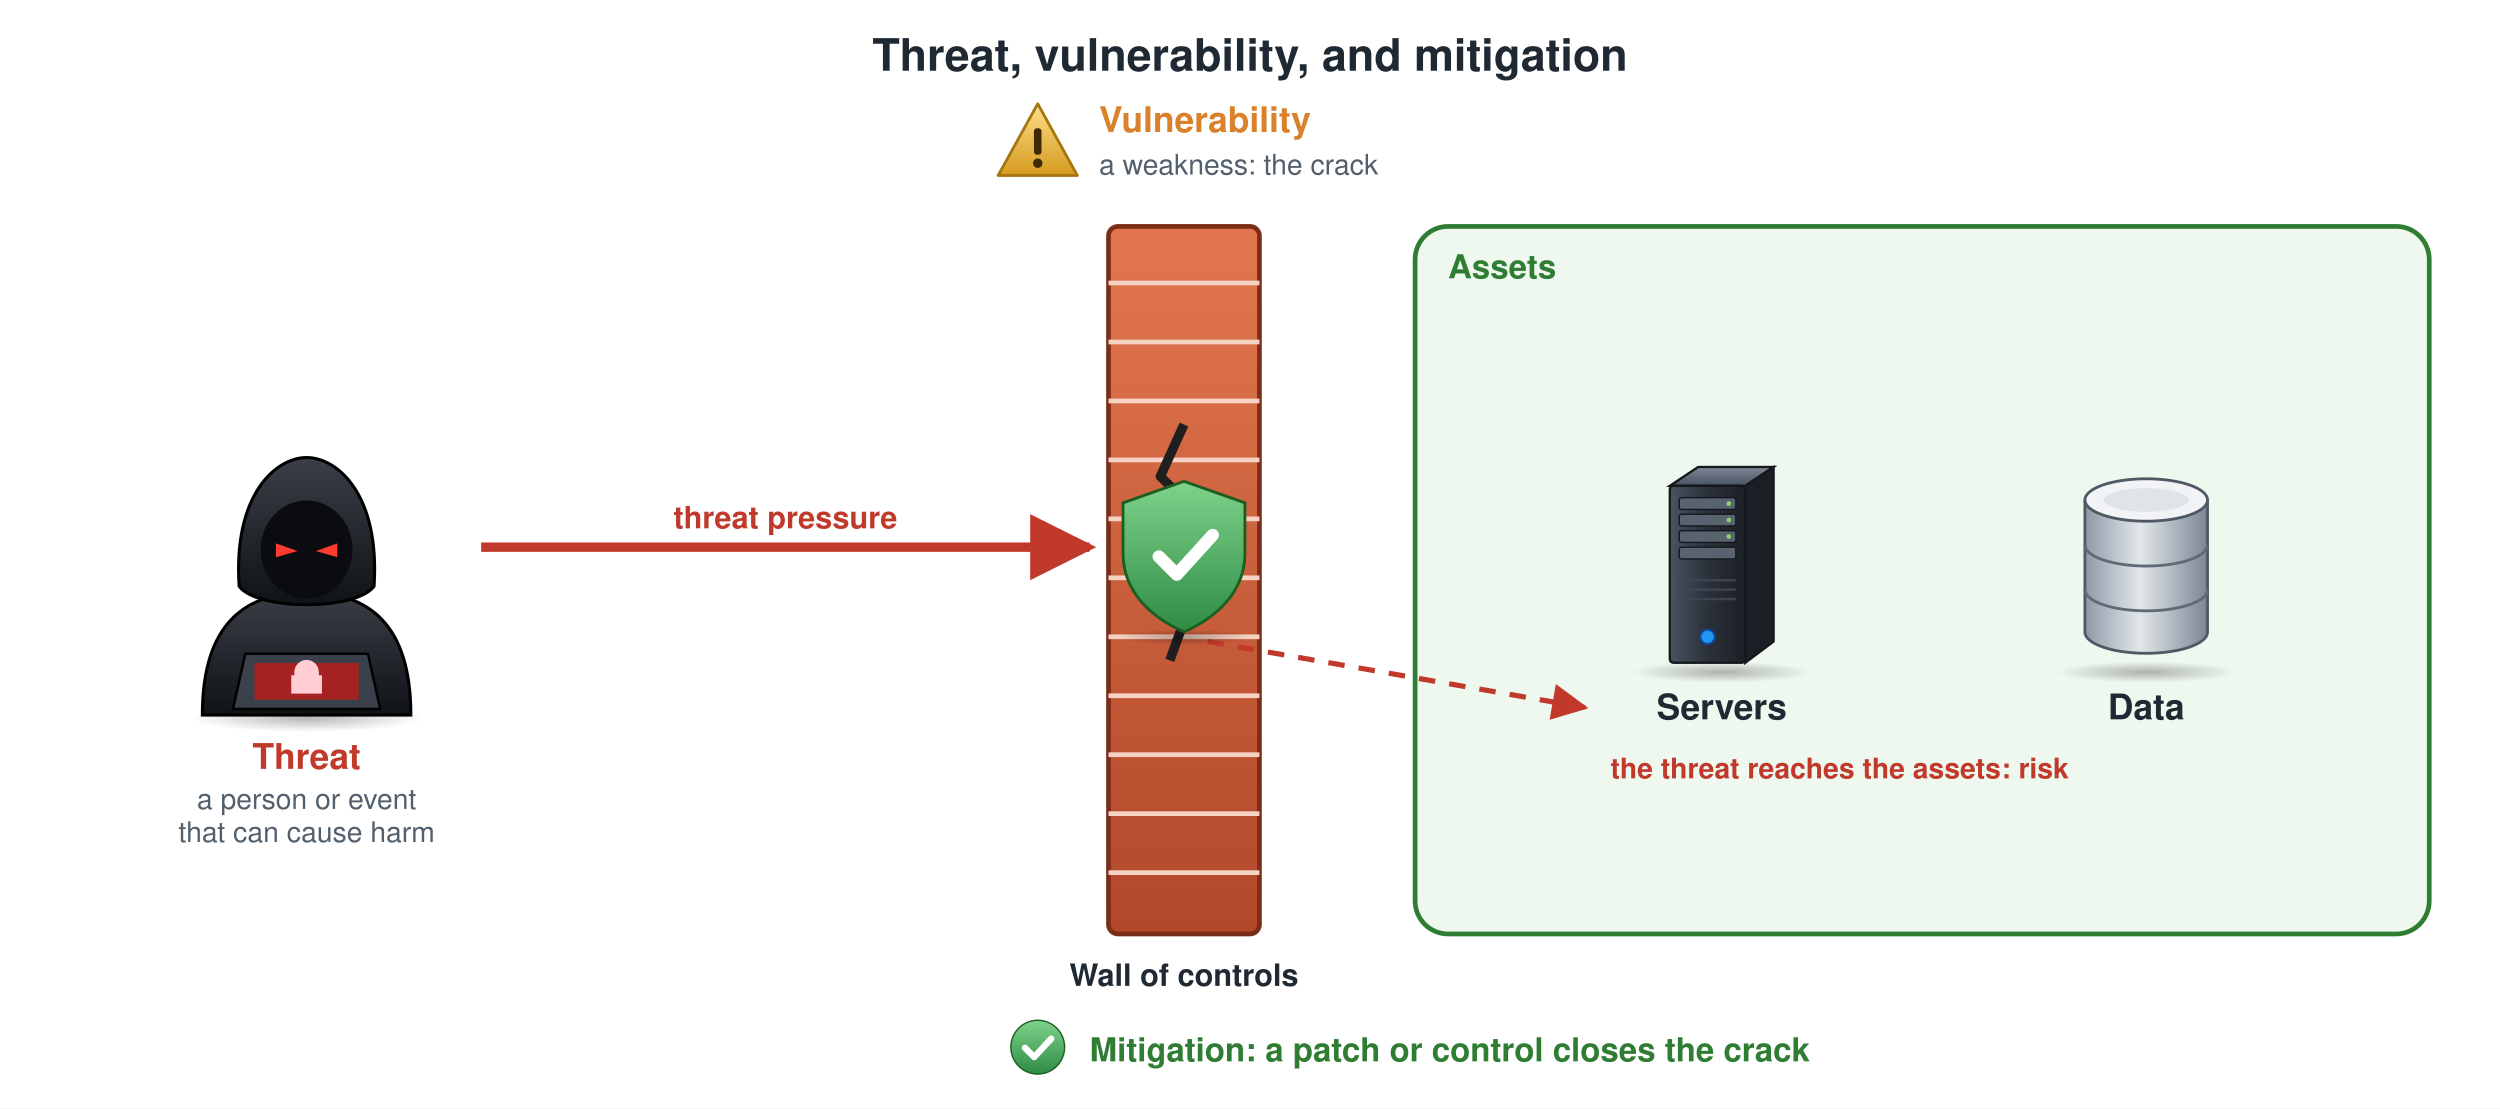
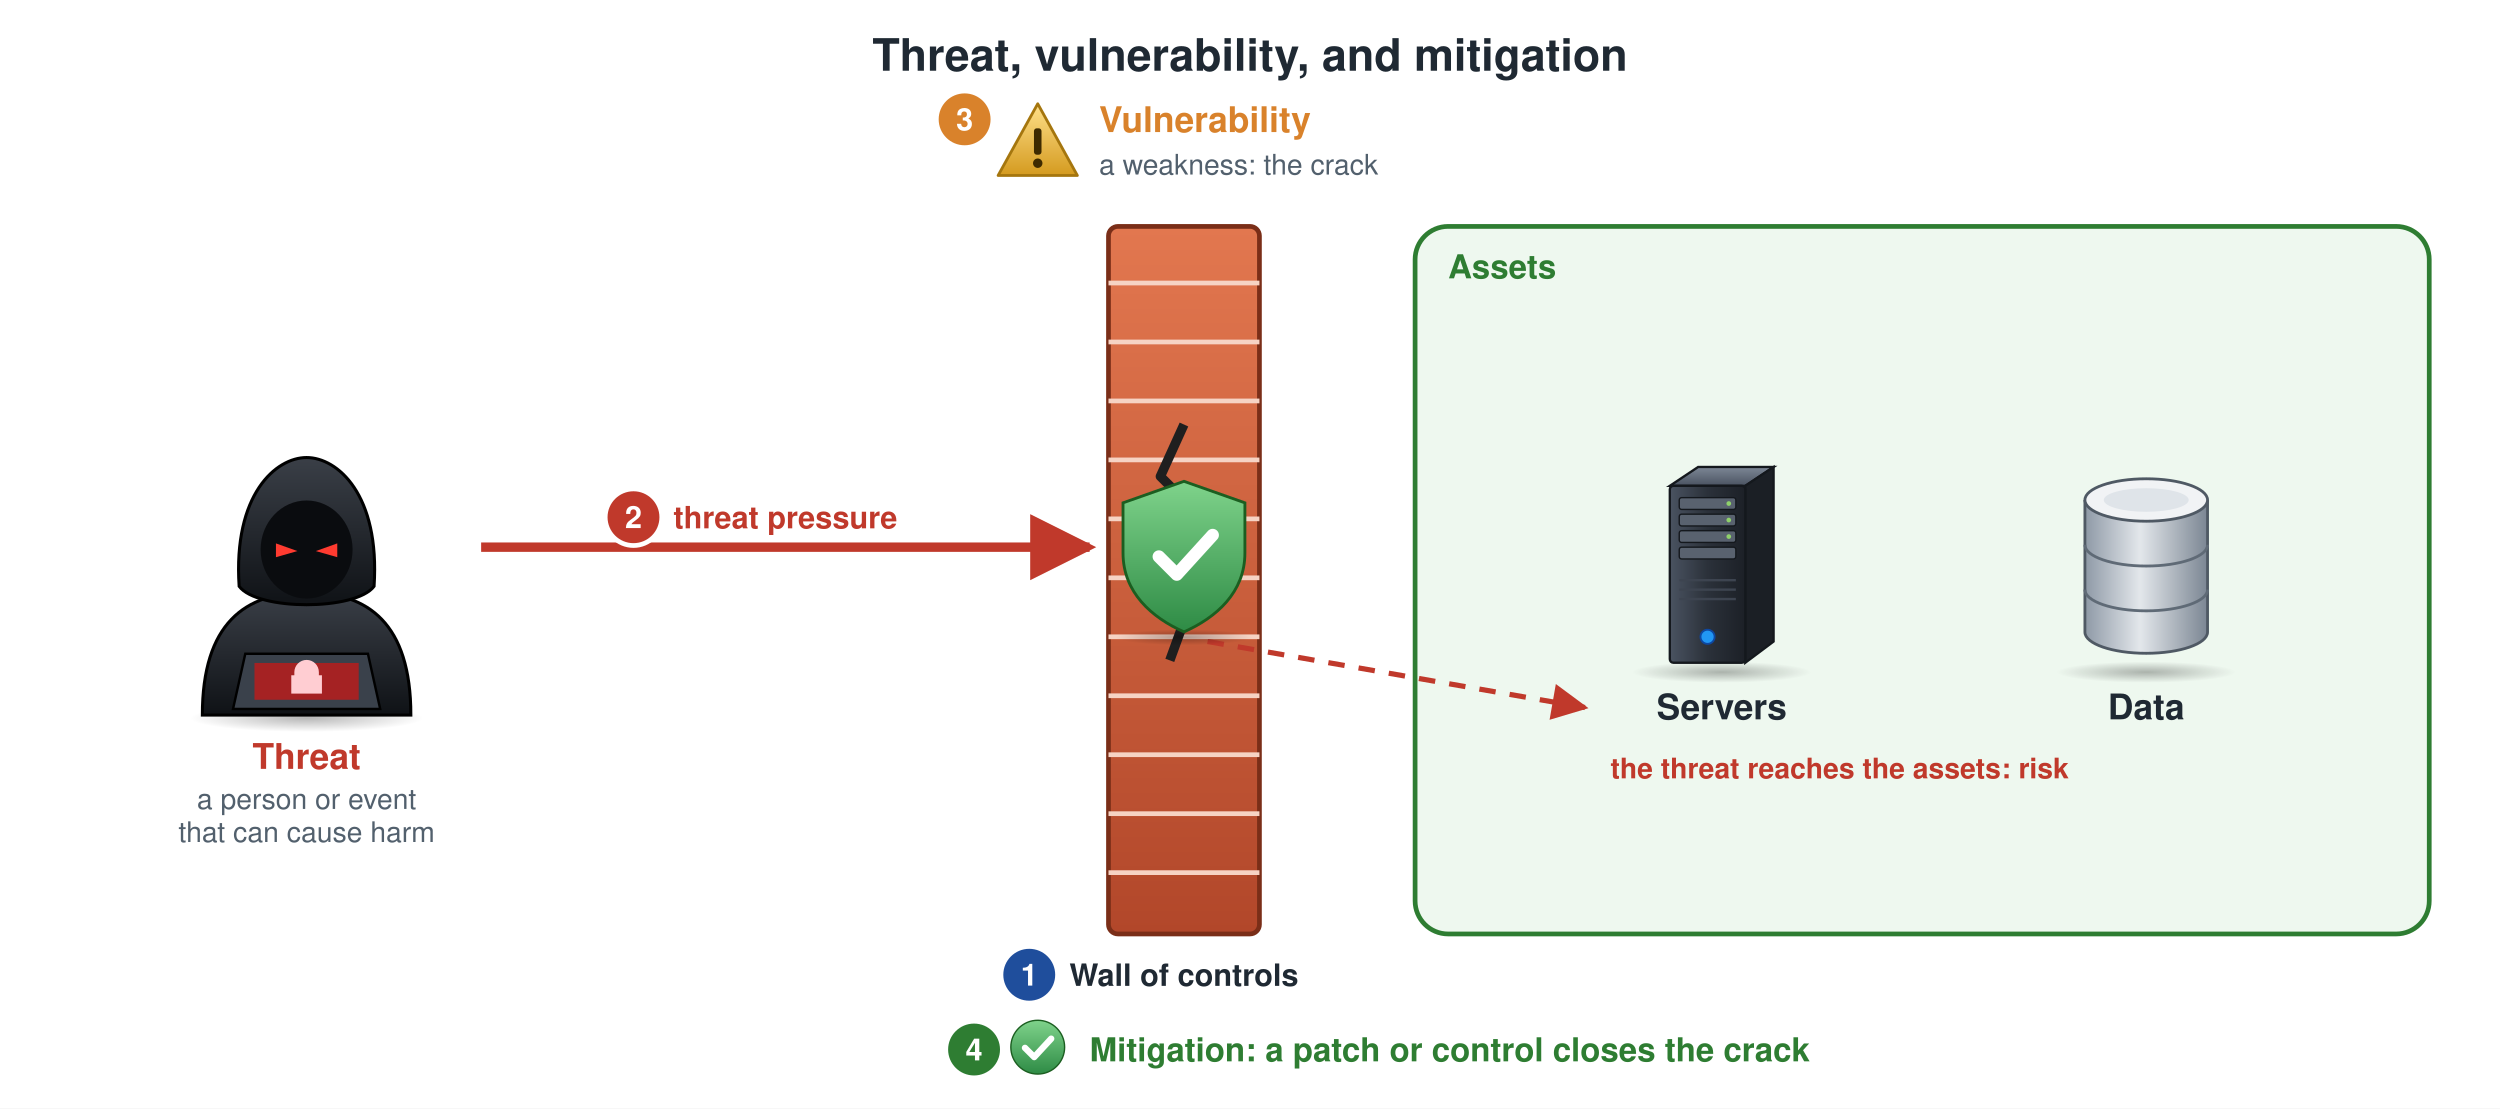
<svg xmlns="http://www.w3.org/2000/svg" viewBox="0 0 1060 470" width="1060" height="470" role="img" aria-labelledby="t d">
  <style>@media (prefers-reduced-motion: no-preference){.st{animation:fig-in .7s ease-out both}.s1{animation-delay:0.00s}.s2{animation-delay:0.90s}.s3{animation-delay:1.80s}.s4{animation-delay:2.70s}}@keyframes fig-in{from{opacity:0}to{opacity:1}}</style>
  <defs>
    <linearGradient id="g-box" x1="0" y1="0" x2="0" y2="1">
      <stop offset="0" stop-color="#f3f8fe" />
      <stop offset="1" stop-color="#c9ddf4" />
    </linearGradient>
    <filter id="f-drop" x="-10%" y="-10%" width="130%" height="140%">
      <feDropShadow dx="1.5" dy="2" stdDeviation="1.6" flood-color="#000" flood-opacity=".18" />
    </filter>
    <marker id="a-c0392b" viewBox="0 0 10 10" refX="9" refY="5" markerWidth="7" markerHeight="7" orient="auto-start-reverse">
      <path d="M0 0 L10 5 L0 10 Z" fill="#c0392b" />
    </marker>
    <linearGradient id="g-steel" x1="0" y1="0" x2="1" y2="0">
      <stop offset="0" stop-color="#4a5361" />
      <stop offset=".5" stop-color="#2b313a" />
      <stop offset="1" stop-color="#1c2027" />
    </linearGradient>
    <linearGradient id="g-steel-top" x1="0" y1="0" x2="0" y2="1">
      <stop offset="0" stop-color="#7d8796" />
      <stop offset="1" stop-color="#4a5361" />
    </linearGradient>
    <linearGradient id="g-silver" x1="0" y1="0" x2="0" y2="1">
      <stop offset="0" stop-color="#f4f6f8" />
      <stop offset="1" stop-color="#b9c0c9" />
    </linearGradient>
    <linearGradient id="g-silver-side" x1="0" y1="0" x2="1" y2="0">
      <stop offset="0" stop-color="#d8dde3" />
      <stop offset="1" stop-color="#9aa3ae" />
    </linearGradient>
    <linearGradient id="g-screen" x1="0" y1="0" x2="1" y2="1">
      <stop offset="0" stop-color="#5fc3ff" />
      <stop offset=".55" stop-color="#1e88e5" />
      <stop offset="1" stop-color="#0b4f9c" />
    </linearGradient>
    <linearGradient id="g-router" x1="0" y1="0" x2="0" y2="1">
      <stop offset="0" stop-color="#6fb6e8" />
      <stop offset="1" stop-color="#1f5f99" />
    </linearGradient>
    <linearGradient id="g-router-top" x1="0" y1="0" x2="0" y2="1">
      <stop offset="0" stop-color="#e9f4fc" />
      <stop offset="1" stop-color="#a9cdea" />
    </linearGradient>
    <linearGradient id="g-db" x1="0" y1="0" x2="1" y2="0">
      <stop offset="0" stop-color="#8e99a6" />
      <stop offset=".45" stop-color="#e3e7eb" />
      <stop offset="1" stop-color="#7b8693" />
    </linearGradient>
    <linearGradient id="g-brick" x1="0" y1="0" x2="0" y2="1">
      <stop offset="0" stop-color="#e2774f" />
      <stop offset="1" stop-color="#b2472a" />
    </linearGradient>
    <linearGradient id="g-cloud" x1="0" y1="0" x2="0" y2="1">
      <stop offset="0" stop-color="#ffffff" />
      <stop offset="1" stop-color="#b8dcf5" />
    </linearGradient>
    <linearGradient id="g-skin" x1="0" y1="0" x2="0" y2="1">
      <stop offset="0" stop-color="#f7d7bf" />
      <stop offset="1" stop-color="#e2b394" />
    </linearGradient>
    <linearGradient id="g-suit" x1="0" y1="0" x2="0" y2="1">
      <stop offset="0" stop-color="#4b5563" />
      <stop offset="1" stop-color="#1f2733" />
    </linearGradient>
    <linearGradient id="g-suit2" x1="0" y1="0" x2="0" y2="1">
      <stop offset="0" stop-color="#7b5ea7" />
      <stop offset="1" stop-color="#46336b" />
    </linearGradient>
    <linearGradient id="g-hood" x1="0" y1="0" x2="0" y2="1">
      <stop offset="0" stop-color="#3a3f47" />
      <stop offset="1" stop-color="#0f1216" />
    </linearGradient>
    <linearGradient id="g-robot" x1="0" y1="0" x2="0" y2="1">
      <stop offset="0" stop-color="#e8eef5" />
      <stop offset="1" stop-color="#9fb0c3" />
    </linearGradient>
    <linearGradient id="g-gold" x1="0" y1="0" x2="0" y2="1">
      <stop offset="0" stop-color="#ffe08a" />
      <stop offset="1" stop-color="#d49a1f" />
    </linearGradient>
    <linearGradient id="g-paper" x1="0" y1="0" x2="0" y2="1">
      <stop offset="0" stop-color="#ffffff" />
      <stop offset="1" stop-color="#e4e9ef" />
    </linearGradient>
    <linearGradient id="g-green" x1="0" y1="0" x2="0" y2="1">
      <stop offset="0" stop-color="#7fd38b" />
      <stop offset="1" stop-color="#2e8b45" />
    </linearGradient>
    <linearGradient id="g-red" x1="0" y1="0" x2="0" y2="1">
      <stop offset="0" stop-color="#ff8a80" />
      <stop offset="1" stop-color="#c62828" />
    </linearGradient>
    <radialGradient id="g-shadow">
      <stop offset="0" stop-color="#000" stop-opacity=".28" />
      <stop offset="1" stop-color="#000" stop-opacity="0" />
    </radialGradient>
    <linearGradient id="g-suit3" x1="0" y1="0" x2="0" y2="1">
      <stop offset="0" stop-color="#2e86c1" />
      <stop offset="1" stop-color="#1b4f72" />
    </linearGradient>
    <symbol id="i-server" viewBox="0 0 100 100">
      <ellipse cx="50" cy="95" rx="38" ry="4.5" fill="url(#g-shadow)" />
      <path d="M28 16 L40 8 L72 8 L60 16 Z" fill="url(#g-steel-top)" stroke="#14181d" stroke-width="1" />
      <path d="M60 16 L72 8 L72 82 L60 91 Z" fill="#1b1f25" stroke="#14181d" stroke-width="1" />
      <rect x="28" y="16" width="32" height="75" rx="1.5" fill="url(#g-steel)" stroke="#14181d" stroke-width="1" />
      <g fill="#59626f" stroke="#14181d" stroke-width=".6">
        <rect x="32" y="21" width="24" height="5" rx="1" />
        <rect x="32" y="28" width="24" height="5" rx="1" />
        <rect x="32" y="35" width="24" height="5" rx="1" />
        <rect x="32" y="42" width="24" height="5" rx="1" />
      </g>
      <g fill="#8fd16a">
        <circle cx="53" cy="23.5" r="1" />
        <circle cx="53" cy="30.5" r="1" />
        <circle cx="53" cy="37.5" r="1" />
      </g>
      <g stroke="#3d4450" stroke-width="1">
        <line x1="32" y1="56" x2="56" y2="56" />
        <line x1="32" y1="60" x2="56" y2="60" />
        <line x1="32" y1="64" x2="56" y2="64" />
      </g>
      <circle cx="44" cy="80" r="3" fill="#2196f3" stroke="#0d47a1" stroke-width=".8" />
    </symbol>
    <symbol id="i-database" viewBox="0 0 100 100">
      <ellipse cx="50" cy="95" rx="38" ry="4.5" fill="url(#g-shadow)" />
      <path d="M24 22 v56 a26 9 0 0 0 52 0 v-56" fill="url(#g-db)" stroke="#4f5964" stroke-width="1.2" />
      <path d="M24 41 a26 9 0 0 0 52 0 M24 60 a26 9 0 0 0 52 0" fill="none" stroke="#5f6a76" stroke-width="1.2" />
      <ellipse cx="50" cy="22" rx="26" ry="9" fill="#f1f3f5" stroke="#4f5964" stroke-width="1.2" />
      <ellipse cx="50" cy="22" rx="18" ry="5" fill="#dfe4e9" />
    </symbol>
    <symbol id="i-attacker" viewBox="0 0 100 100">
      <ellipse cx="50" cy="95" rx="38" ry="4.5" fill="url(#g-shadow)" />
      <path d="M16 94 C16 64 30 54 50 54 C70 54 84 64 84 94 Z" fill="url(#g-hood)" stroke="#000" stroke-width="1" />
      <path d="M28 52 C26 22 40 10 50 10 C60 10 74 22 72 52 C66 60 34 60 28 52 Z" fill="url(#g-hood)" stroke="#000" stroke-width="1" />
      <ellipse cx="50" cy="40" rx="15" ry="16" fill="#0a0c0f" />
      <path d="M40 38 l7 2.5 -7 2 Z M60 38 l-7 2.5 7 2 Z" fill="#ff3b30" />
      <path d="M30 74 L70 74 L74 92 L26 92 Z" fill="#3a414b" stroke="#000" stroke-width=".8" />
      <rect x="33" y="77" width="34" height="12" fill="#b71c1c" opacity=".85" />
      <path d="M46 80 a4 4 0 0 1 8 0 v1 h-8 Z M45 81 h10 v6 h-10 Z" fill="#ffcdd2" />
    </symbol>
    <symbol id="i-warning" viewBox="0 0 100 100">
      <path d="M50 10 L92 86 H8 Z" fill="url(#g-gold)" stroke="#a5760e" stroke-width="3" stroke-linejoin="round" />
      <rect x="46" y="36" width="8" height="28" rx="3" fill="#3e2a00" />
      <circle cx="50" cy="73" r="5" fill="#3e2a00" />
    </symbol>
    <symbol id="i-shield" viewBox="0 0 100 100">
      <ellipse cx="50" cy="95" rx="38" ry="4.5" fill="url(#g-shadow)" />
      <path d="M50 8 L84 20 V48 C84 70 68 84 50 92 C32 84 16 70 16 48 V20 Z" fill="url(#g-green)" stroke="#1b5e20" stroke-width="1.6" />
      <path d="M36 50 L46 60 L66 38" fill="none" stroke="#fff" stroke-width="7" stroke-linecap="round" stroke-linejoin="round" />
    </symbol>
    <symbol id="i-check" viewBox="0 0 100 100">
      <circle cx="50" cy="50" r="38" fill="url(#g-green)" stroke="#1b5e20" stroke-width="2" />
      <path d="M32 51 L45 64 L69 38" fill="none" stroke="#fff" stroke-width="9" stroke-linecap="round" stroke-linejoin="round" />
    </symbol>
  </defs>
  <rect width="1060" height="470" fill="#ffffff" />
  <text x="530.0" y="30.0" font-family="Helvetica, Arial, sans-serif" font-size="19" fill="#1f2933" font-weight="bold" text-anchor="middle">Threat, vulnerability, and mitigation</text>
  <rect x="600" y="96" width="430" height="300" rx="14" fill="#eef8ef" stroke="#2e7d32" stroke-width="2" />
  <text x="614.0" y="118.0" font-family="Helvetica, Arial, sans-serif" font-size="14" fill="#2e7d32" font-weight="bold" text-anchor="start">Assets</text>
  <g class="st s1">
    <use href="#i-server" x="680.0" y="190.0" width="100" height="100" />
    <text x="730.0" y="305.0" font-family="Helvetica, Arial, sans-serif" font-size="15" fill="#1f2933" font-weight="bold" text-anchor="middle">Servers</text>
  </g>
  <g class="st s1">
    <use href="#i-database" x="860.0" y="190.0" width="100" height="100" />
    <text x="910.0" y="305.0" font-family="Helvetica, Arial, sans-serif" font-size="15" fill="#1f2933" font-weight="bold" text-anchor="middle">Data</text>
  </g>
  <g class="st s1">
    <rect x="470" y="96" width="64" height="300" rx="4" fill="url(#g-brick)" stroke="#7a2e18" stroke-width="2" />
    <line x1="470" y1="120" x2="534" y2="120" stroke="#f6d3c4" stroke-width="2" />
    <line x1="470" y1="145" x2="534" y2="145" stroke="#f6d3c4" stroke-width="2" />
    <line x1="470" y1="170" x2="534" y2="170" stroke="#f6d3c4" stroke-width="2" />
    <line x1="470" y1="195" x2="534" y2="195" stroke="#f6d3c4" stroke-width="2" />
    <line x1="470" y1="220" x2="534" y2="220" stroke="#f6d3c4" stroke-width="2" />
    <line x1="470" y1="245" x2="534" y2="245" stroke="#f6d3c4" stroke-width="2" />
    <line x1="470" y1="270" x2="534" y2="270" stroke="#f6d3c4" stroke-width="2" />
    <line x1="470" y1="295" x2="534" y2="295" stroke="#f6d3c4" stroke-width="2" />
    <line x1="470" y1="320" x2="534" y2="320" stroke="#f6d3c4" stroke-width="2" />
    <line x1="470" y1="345" x2="534" y2="345" stroke="#f6d3c4" stroke-width="2" />
    <line x1="470" y1="370" x2="534" y2="370" stroke="#f6d3c4" stroke-width="2" />
  </g>
  <g class="st s1">
    <text x="502.0" y="418.0" font-family="Helvetica, Arial, sans-serif" font-size="13" fill="#1f2933" font-weight="bold" text-anchor="middle">Wall of controls</text>
  </g>
  <g class="st s2">
    <use href="#i-attacker" x="65.0" y="181.0" width="130" height="130" />
    <text x="130.0" y="326.0" font-family="Helvetica, Arial, sans-serif" font-size="15" fill="#c0392b" font-weight="bold" text-anchor="middle">Threat</text>
    <text x="130.0" y="343.0" font-family="Helvetica, Arial, sans-serif" font-size="12" fill="#52606d" font-weight="normal" text-anchor="middle">a person or event</text>
    <text x="130.0" y="357.0" font-family="Helvetica, Arial, sans-serif" font-size="12" fill="#52606d" font-weight="normal" text-anchor="middle">that can cause harm</text>
  </g>
  <g class="st s2">
    <path d="M204.0 232.0 L462.0 232.0" fill="none" stroke="#c0392b" stroke-width="4" marker-end="url(#a-c0392b)" stroke-linejoin="round" />
    <text x="333.0" y="224.0" font-family="Helvetica, Arial, sans-serif" font-size="13" fill="#c0392b" font-weight="bold" text-anchor="middle">threat pressure</text>
  </g>
  <g class="st s3">
    <path d="M502 180 l-10 22 14 14 -12 24 10 18 -8 22" fill="none" stroke="#1f1f1f" stroke-width="4" stroke-linejoin="round" />
  </g>
  <g class="st s3">
    <use href="#i-warning" x="420.0" y="40.0" width="40" height="40" />
  </g>
  <g class="st s3">
    <text x="466.0" y="56.0" font-family="Helvetica, Arial, sans-serif" font-size="15" fill="#d9822b" font-weight="bold" text-anchor="start">Vulnerability</text>
  </g>
  <g class="st s3">
    <text x="466.0" y="74.0" font-family="Helvetica, Arial, sans-serif" font-size="12" fill="#52606d" font-weight="normal" text-anchor="start">a weakness: the crack</text>
  </g>
  <g class="st s3">
    <path d="M512.0 272.0 L672.0 300.0" fill="none" stroke="#c0392b" stroke-width="2.2" stroke-dasharray="7 6" marker-end="url(#a-c0392b)" stroke-linejoin="round" />
  </g>
  <g class="st s3">
    <text x="780.0" y="330.0" font-family="Helvetica, Arial, sans-serif" font-size="12" fill="#c0392b" font-weight="bold" text-anchor="middle">the threat reaches the assets: risk</text>
  </g>
  <g class="st s4">
    <use href="#i-shield" x="464.0" y="198.0" width="76" height="76" />
  </g>
  <g class="st s4">
    <use href="#i-check" x="425.0" y="429.0" width="30" height="30" />
  </g>
  <g class="st s4">
    <text x="462.0" y="450.0" font-family="Helvetica, Arial, sans-serif" font-size="14" fill="#2e7d32" font-weight="bold" text-anchor="start">Mitigation: a patch or control closes the crack</text>
  </g>
+   <g class="st s1">
+     <circle cx="436.4" cy="413.3" r="12" fill="#1f4e9c" stroke="#fff" stroke-width="2" />
+     <text x="436.4" y="417.9" font-family="Helvetica, Arial, sans-serif" font-size="13" fill="#fff" font-weight="bold" text-anchor="middle">1</text>
+   </g>
+   <g class="st s2">
+     <circle cx="268.6" cy="219.3" r="12" fill="#c0392b" stroke="#fff" stroke-width="2" />
+     <text x="268.6" y="223.9" font-family="Helvetica, Arial, sans-serif" font-size="13" fill="#fff" font-weight="bold" text-anchor="middle">2</text>
+   </g>
+   <g class="st s3">
+     <circle cx="409.0" cy="50.6" r="12" fill="#d9822b" stroke="#fff" stroke-width="2" />
+     <text x="409.0" y="55.2" font-family="Helvetica, Arial, sans-serif" font-size="13" fill="#fff" font-weight="bold" text-anchor="middle">3</text>
+   </g>
+   <g class="st s4">
+     <circle cx="413.0" cy="445.0" r="12" fill="#2e7d32" stroke="#fff" stroke-width="2" />
+     <text x="413.0" y="449.6" font-family="Helvetica, Arial, sans-serif" font-size="13" fill="#fff" font-weight="bold" text-anchor="middle">4</text>
+   </g>
</svg>
